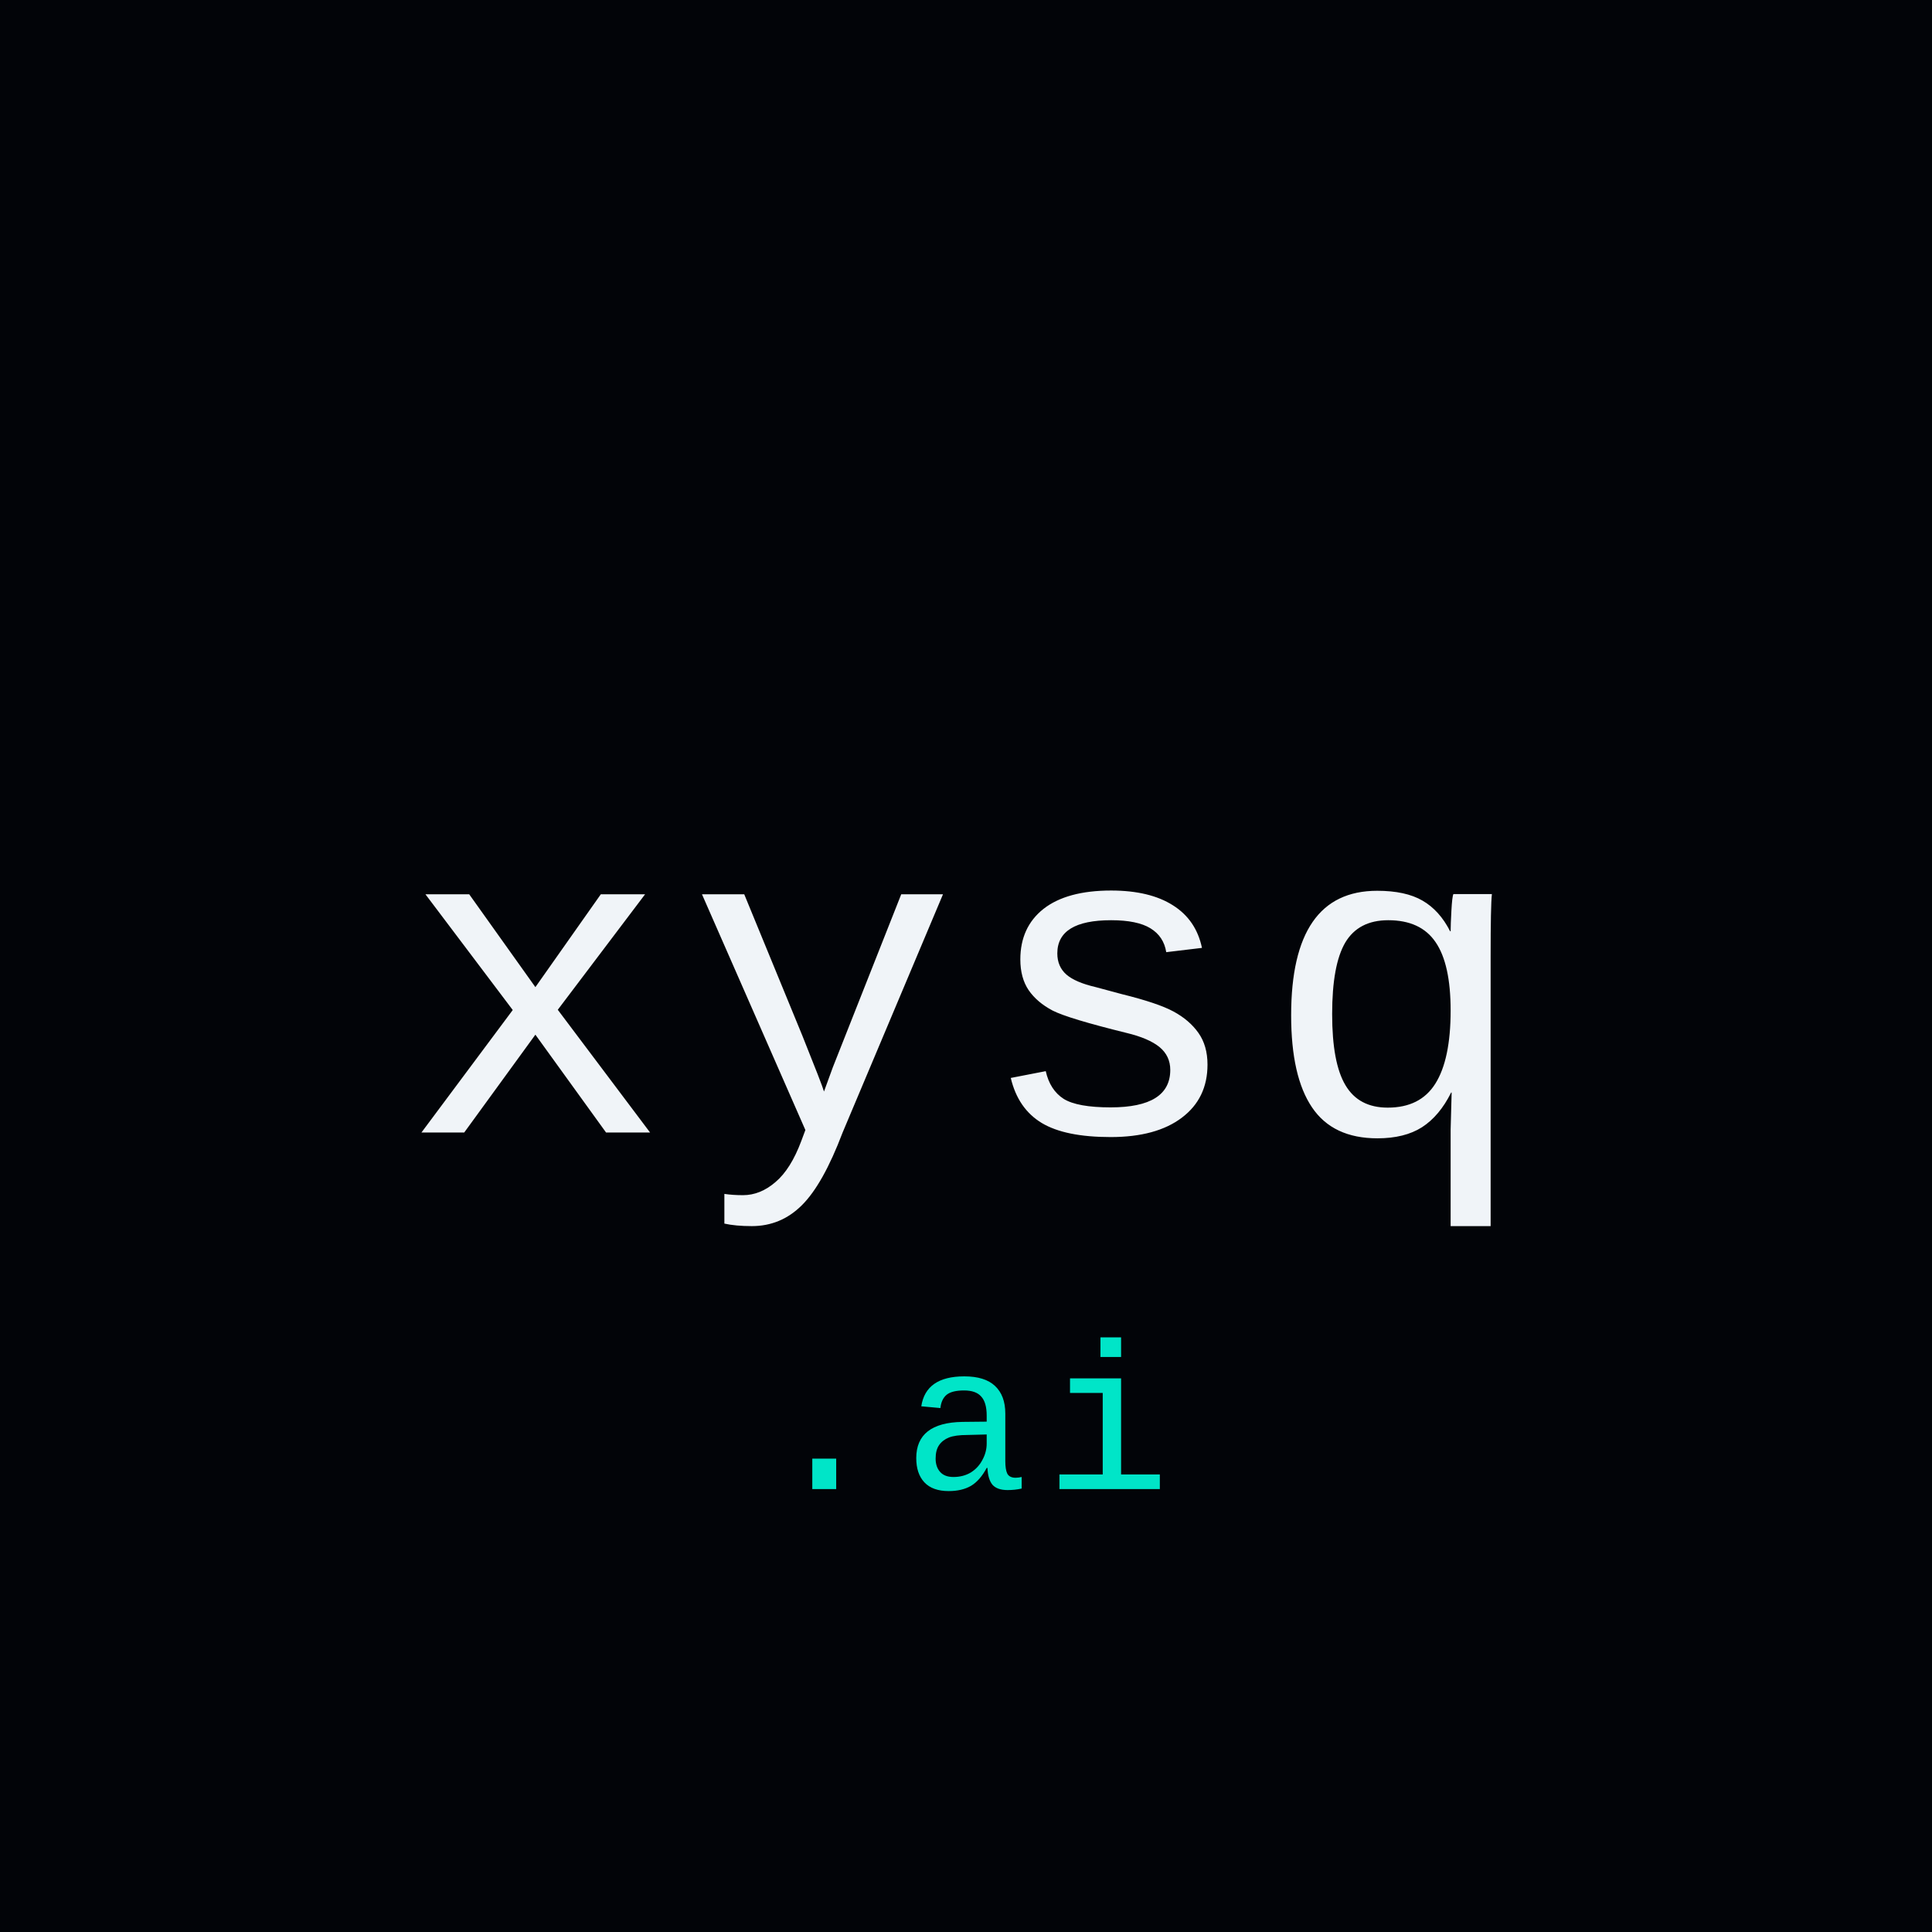
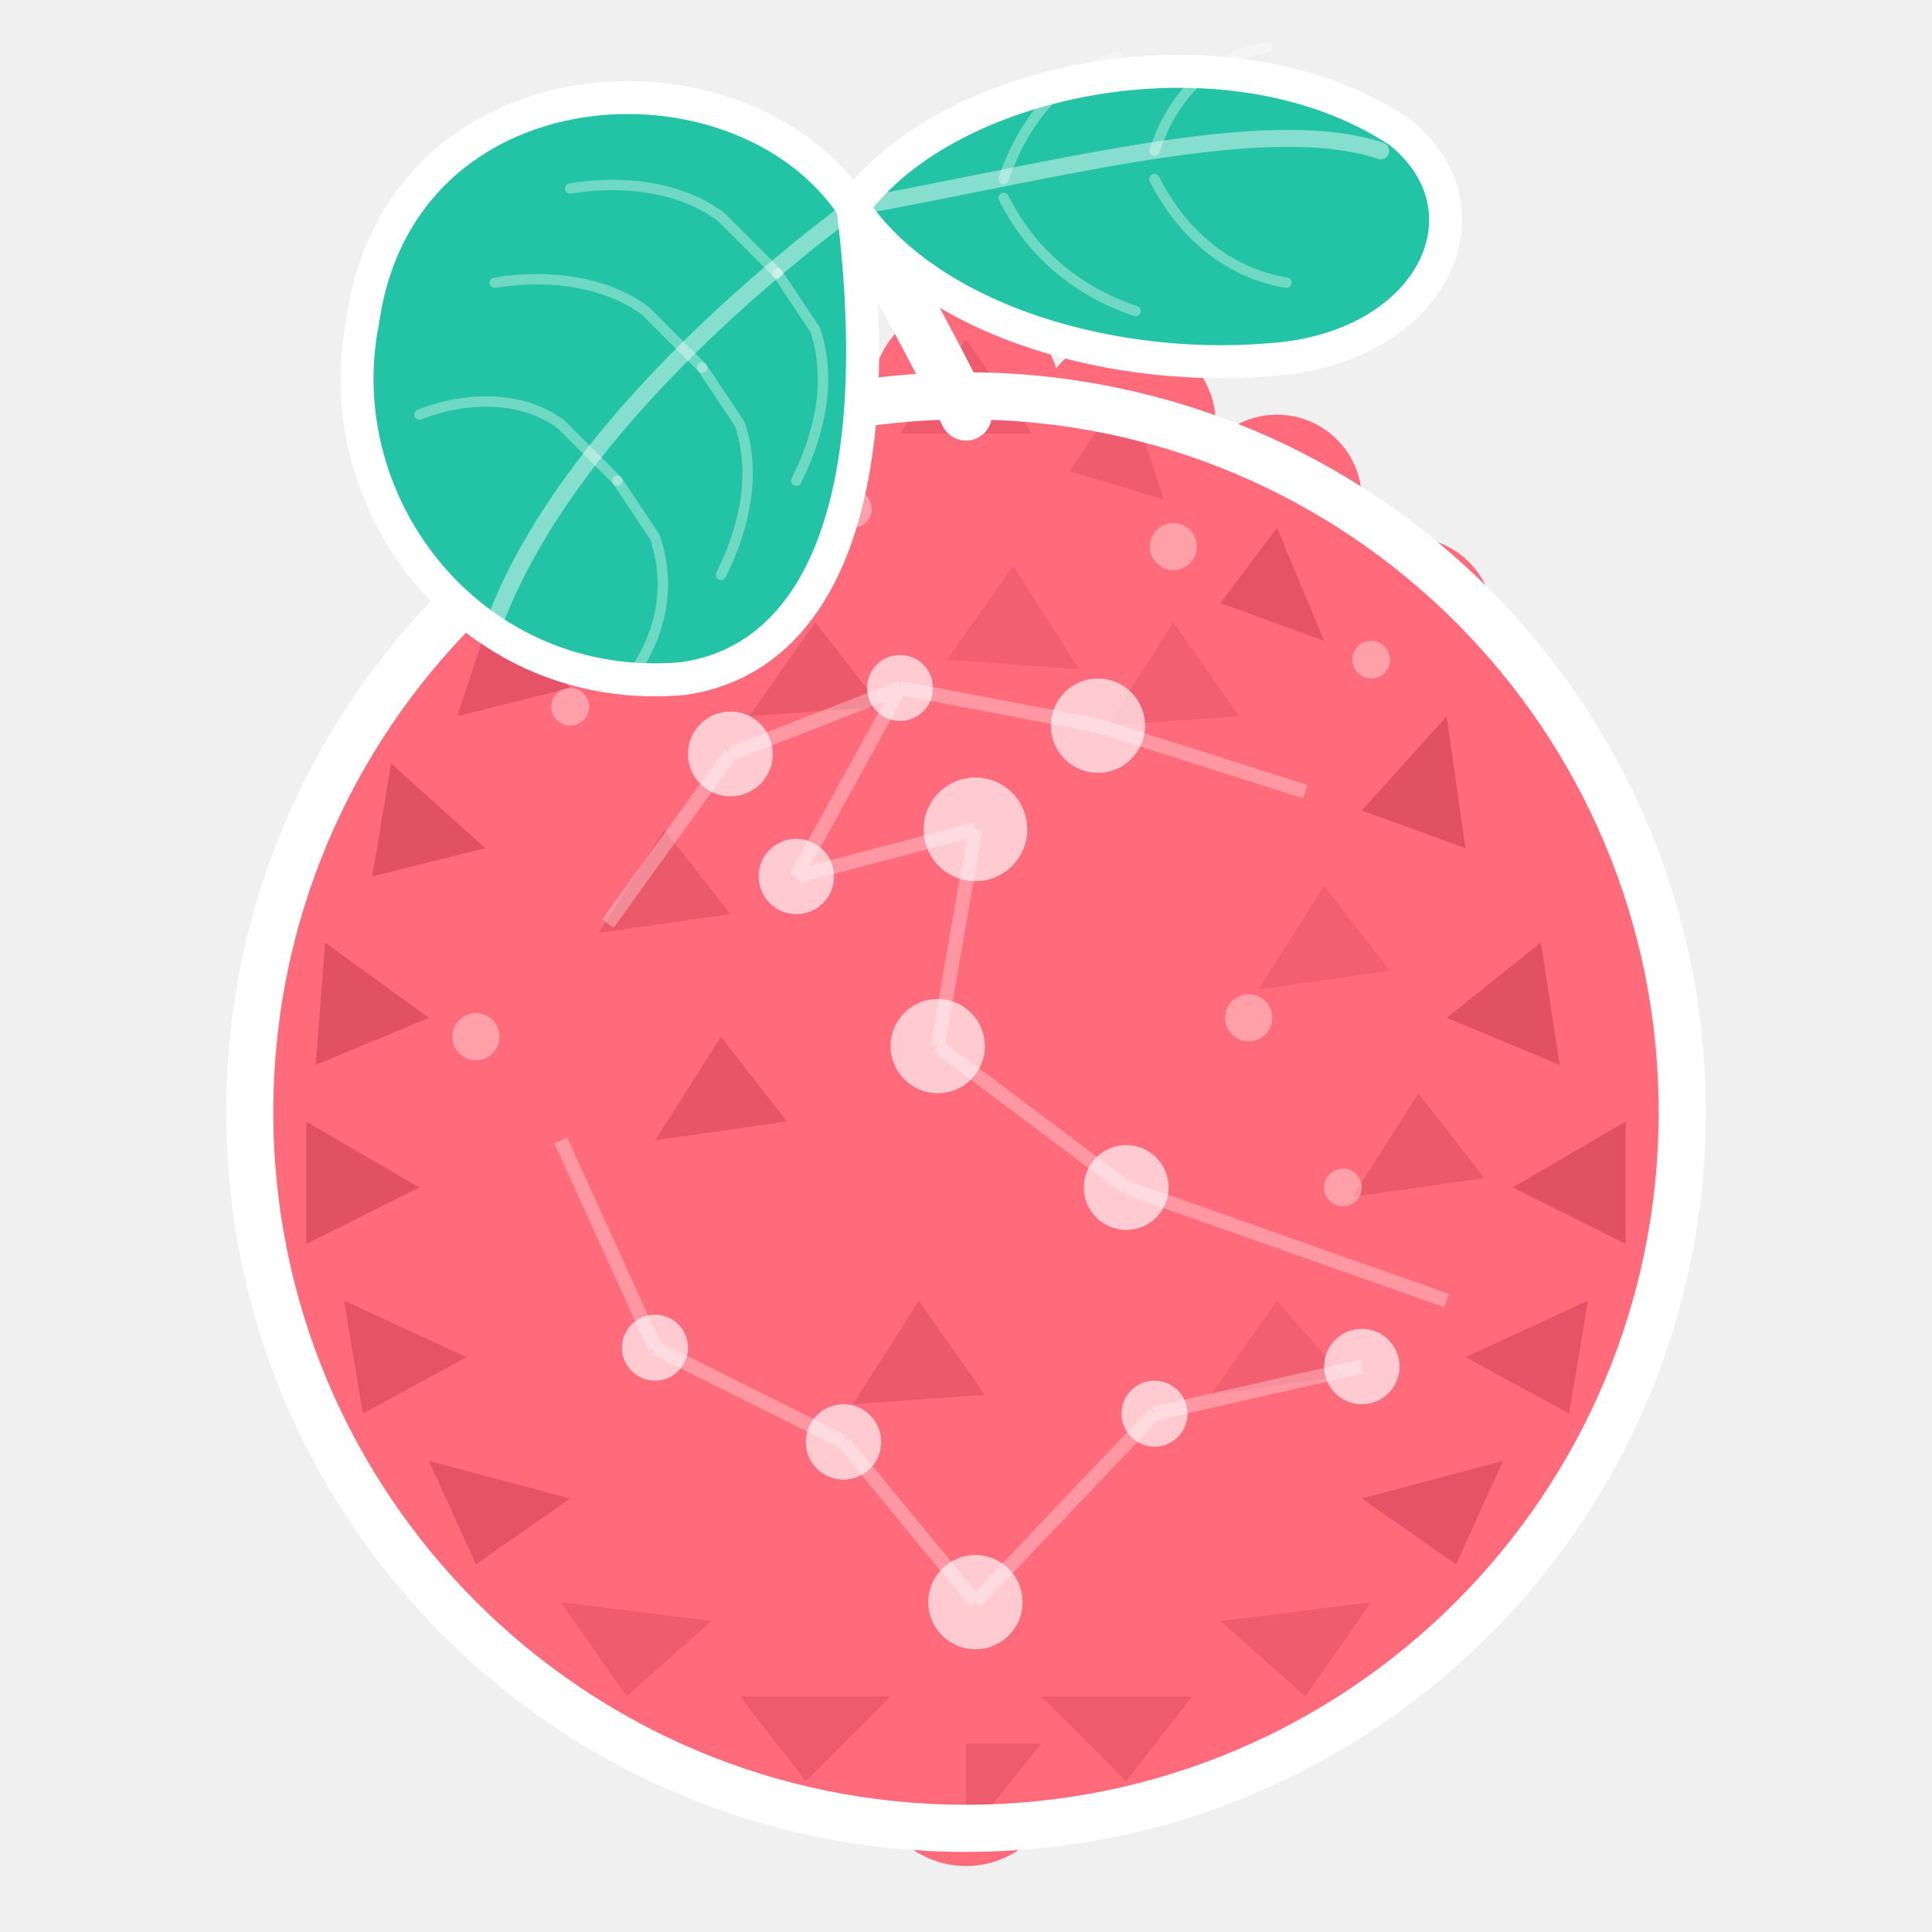
- <svg xmlns="http://www.w3.org/2000/svg" viewBox="0 0 120 120" width="120" height="120">
-   <rect width="120" height="120" fill="#020408" />
-   <text x="50%" y="52%" dominant-baseline="middle" text-anchor="middle" font-family="'JetBrains Mono', 'Courier New', monospace" font-weight="400" font-size="28" letter-spacing="1" fill="#f0f4f8">xysq</text>
-   <text x="50%" y="74%" dominant-baseline="middle" text-anchor="middle" font-family="'JetBrains Mono', 'Courier New', monospace" font-weight="400" font-size="13" letter-spacing="1" fill="#00e5c8">.ai</text>
+ <svg xmlns="http://www.w3.org/2000/svg" viewBox="25 22 150 205" width="128" height="128" fill="none">
+   <defs>
+     <clipPath id="fc">
+       <circle cx="100" cy="140" r="74" />
+     </clipPath>
+   </defs>
+   <circle cx="100" cy="140" r="76" fill="#ff6b7a" />
+   <circle cx="100" cy="64" r="10" fill="#ff6b7a" />
+   <circle cx="83" cy="67" r="9.5" fill="#ff6b7a" />
+   <circle cx="67" cy="75" r="9" fill="#ff6b7a" />
+   <circle cx="53" cy="88" r="9" fill="#ff6b7a" />
+   <circle cx="43" cy="104" r="9" fill="#ff6b7a" />
+   <circle cx="37" cy="122" r="9" fill="#ff6b7a" />
+   <circle cx="36" cy="141" r="9" fill="#ff6b7a" />
+   <circle cx="39" cy="160" r="9" fill="#ff6b7a" />
+   <circle cx="47" cy="178" r="9" fill="#ff6b7a" />
+   <circle cx="59" cy="193" r="9" fill="#ff6b7a" />
+   <circle cx="75" cy="204" r="9.5" fill="#ff6b7a" />
+   <circle cx="100" cy="210" r="10" fill="#ff6b7a" />
+   <circle cx="125" cy="204" r="9.5" fill="#ff6b7a" />
+   <circle cx="141" cy="193" r="9" fill="#ff6b7a" />
+   <circle cx="153" cy="178" r="9" fill="#ff6b7a" />
+   <circle cx="161" cy="160" r="9" fill="#ff6b7a" />
+   <circle cx="164" cy="141" r="9" fill="#ff6b7a" />
+   <circle cx="163" cy="122" r="9" fill="#ff6b7a" />
+   <circle cx="157" cy="104" r="9" fill="#ff6b7a" />
+   <circle cx="147" cy="88" r="9" fill="#ff6b7a" />
+   <circle cx="133" cy="75" r="9" fill="#ff6b7a" />
+   <circle cx="117" cy="67" r="9.5" fill="#ff6b7a" />
+   <polygon points="100,58 93,68 107,68" fill="#e85568" opacity="0.75" />
+   <polygon points="82,62 76,72 89,71" fill="#e85568" opacity="0.70" />
+   <polygon points="65,72 60,83 73,81" fill="#d94a5c" opacity="0.68" />
+   <polygon points="50,86 46,98 58,95" fill="#d94a5c" opacity="0.68" />
+   <polygon points="39,103 37,115 49,112" fill="#cf4456" opacity="0.65" />
+   <polygon points="32,122 31,135 43,130" fill="#cf4456" opacity="0.65" />
+   <polygon points="30,141 30,154 42,148" fill="#cf4456" opacity="0.65" />
+   <polygon points="34,160 36,172 47,166" fill="#d94a5c" opacity="0.68" />
+   <polygon points="43,177 48,188 58,181" fill="#d94a5c" opacity="0.68" />
+   <polygon points="57,192 64,202 73,194" fill="#e85568" opacity="0.70" />
+   <polygon points="76,202 83,211 92,202" fill="#e85568" opacity="0.72" />
+   <polygon points="100,207 100,217 108,207" fill="#e85568" opacity="0.72" />
+   <polygon points="108,202 117,211 124,202" fill="#e85568" opacity="0.72" />
+   <polygon points="127,194 136,202 143,192" fill="#e85568" opacity="0.70" />
+   <polygon points="142,181 152,188 157,177" fill="#d94a5c" opacity="0.68" />
+   <polygon points="153,166 164,172 166,160" fill="#d94a5c" opacity="0.68" />
+   <polygon points="158,148 170,154 170,141" fill="#cf4456" opacity="0.65" />
+   <polygon points="151,130 163,135 161,122" fill="#cf4456" opacity="0.65" />
+   <polygon points="142,108 153,112 151,98" fill="#cf4456" opacity="0.65" />
+   <polygon points="127,86 138,90 133,78" fill="#d94a5c" opacity="0.68" />
+   <polygon points="111,72 121,75 117,63" fill="#e85568" opacity="0.70" />
+   <polygon points="105,82 98,92 112,93" fill="#e85568" opacity="0.55" />
+   <polygon points="84,88 77,98 91,97" fill="#d94a5c" opacity="0.52" />
+   <polygon points="122,88 115,99 129,98" fill="#e85568" opacity="0.55" />
+   <polygon points="68,110 61,121 75,119" fill="#d94a5c" opacity="0.52" />
+   <polygon points="74,132 67,143 81,141" fill="#cf4456" opacity="0.52" />
+   <polygon points="138,116 131,127 145,125" fill="#e85568" opacity="0.55" />
+   <polygon points="148,138 141,149 155,147" fill="#d94a5c" opacity="0.52" />
+   <polygon points="133,160 126,170 140,168" fill="#e85568" opacity="0.55" />
+   <polygon points="95,160 88,171 102,170" fill="#d94a5c" opacity="0.52" />
+   <circle cx="100" cy="140" r="76" fill="none" stroke="white" stroke-width="5" />
+   <g clip-path="url(#fc)">
+     <g stroke="white" stroke-width="1.5" opacity="0.3" fill="none">
+       <line x1="75" y1="102" x2="93" y2="95" />
+       <line x1="93" y1="95" x2="114" y2="99" />
+       <line x1="114" y1="99" x2="136" y2="106" />
+       <line x1="75" y1="102" x2="62" y2="120" />
+       <line x1="93" y1="95" x2="82" y2="115" />
+       <line x1="82" y1="115" x2="101" y2="110" />
+       <line x1="101" y1="110" x2="97" y2="133" />
+       <line x1="97" y1="133" x2="117" y2="148" />
+       <line x1="117" y1="148" x2="151" y2="160" />
+       <line x1="57" y1="143" x2="67" y2="165" />
+       <line x1="67" y1="165" x2="87" y2="175" />
+       <line x1="87" y1="175" x2="101" y2="192" />
+       <line x1="101" y1="192" x2="120" y2="172" />
+       <line x1="120" y1="172" x2="142" y2="167" />
+     </g>
+     <g fill="white" opacity="0.65">
+       <circle cx="75" cy="102" r="4.5" />
+       <circle cx="93" cy="95" r="3.5" />
+       <circle cx="114" cy="99" r="5" />
+       <circle cx="82" cy="115" r="4" />
+       <circle cx="101" cy="110" r="5.5" />
+       <circle cx="97" cy="133" r="5" />
+       <circle cx="117" cy="148" r="4.5" />
+       <circle cx="67" cy="165" r="3.5" />
+       <circle cx="87" cy="175" r="4" />
+       <circle cx="101" cy="192" r="5" />
+       <circle cx="120" cy="172" r="3.5" />
+       <circle cx="142" cy="167" r="4" />
+     </g>
+     <g fill="white" opacity="0.35">
+       <circle cx="70" cy="80" r="2.5" />
+       <circle cx="88" cy="76" r="2" />
+       <circle cx="122" cy="80" r="2.5" />
+       <circle cx="143" cy="92" r="2" />
+       <circle cx="58" cy="97" r="2" />
+       <circle cx="48" cy="132" r="2.5" />
+       <circle cx="130" cy="130" r="2.5" />
+       <circle cx="140" cy="148" r="2" />
+     </g>
+   </g>
+   <path d="M100 66 Q94 54 88 44" stroke="white" stroke-width="5.5" stroke-linecap="round" />
+   <path d="M88 44 C76 26 40 28 36 56 C32 76 48 96 70 94 C84 92 92 76 88 44Z" fill="#22c4a5" stroke="white" stroke-width="3.5" stroke-linejoin="round" />
+   <path d="M88 44 C72 56 56 72 50 88" stroke="white" stroke-width="1.8" stroke-linecap="round" fill="none" opacity="0.45" />
+   <path d="M80 51 L74 45 C70 42 64 41 58 42" stroke="white" stroke-width="1.1" stroke-linecap="round" fill="none" opacity="0.35" />
+   <path d="M72 61 L66 55 C62 52 56 51 50 52" stroke="white" stroke-width="1.1" stroke-linecap="round" fill="none" opacity="0.35" />
+   <path d="M63 73 L57 67 C53 64 47 64 42 66" stroke="white" stroke-width="1.1" stroke-linecap="round" fill="none" opacity="0.35" />
+   <path d="M80 51 L84 57 C86 63 84 69 82 73" stroke="white" stroke-width="1.1" stroke-linecap="round" fill="none" opacity="0.35" />
+   <path d="M72 61 L76 67 C78 73 76 79 74 83" stroke="white" stroke-width="1.1" stroke-linecap="round" fill="none" opacity="0.35" />
+   <path d="M63 73 L67 79 C69 85 67 90 65 93" stroke="white" stroke-width="1.1" stroke-linecap="round" fill="none" opacity="0.35" />
+   <path d="M88 44 C98 30 128 24 146 36 C156 44 150 58 134 60 C116 62 96 56 88 44Z" fill="#22c4a5" stroke="white" stroke-width="3.5" stroke-linejoin="round" />
+   <path d="M88 44 C110 40 132 34 144 38" stroke="white" stroke-width="1.8" stroke-linecap="round" fill="none" opacity="0.45" />
+   <path d="M104 41 C106 35 110 30 116 28" stroke="white" stroke-width="1.1" stroke-linecap="round" fill="none" opacity="0.35" />
+   <path d="M104 43 C107 49 112 53 118 55" stroke="white" stroke-width="1.1" stroke-linecap="round" fill="none" opacity="0.35" />
+   <path d="M120 38 C122 32 126 28 132 27" stroke="white" stroke-width="1.1" stroke-linecap="round" fill="none" opacity="0.35" />
+   <path d="M120 41 C123 47 128 51 134 52" stroke="white" stroke-width="1.1" stroke-linecap="round" fill="none" opacity="0.35" />
</svg>
